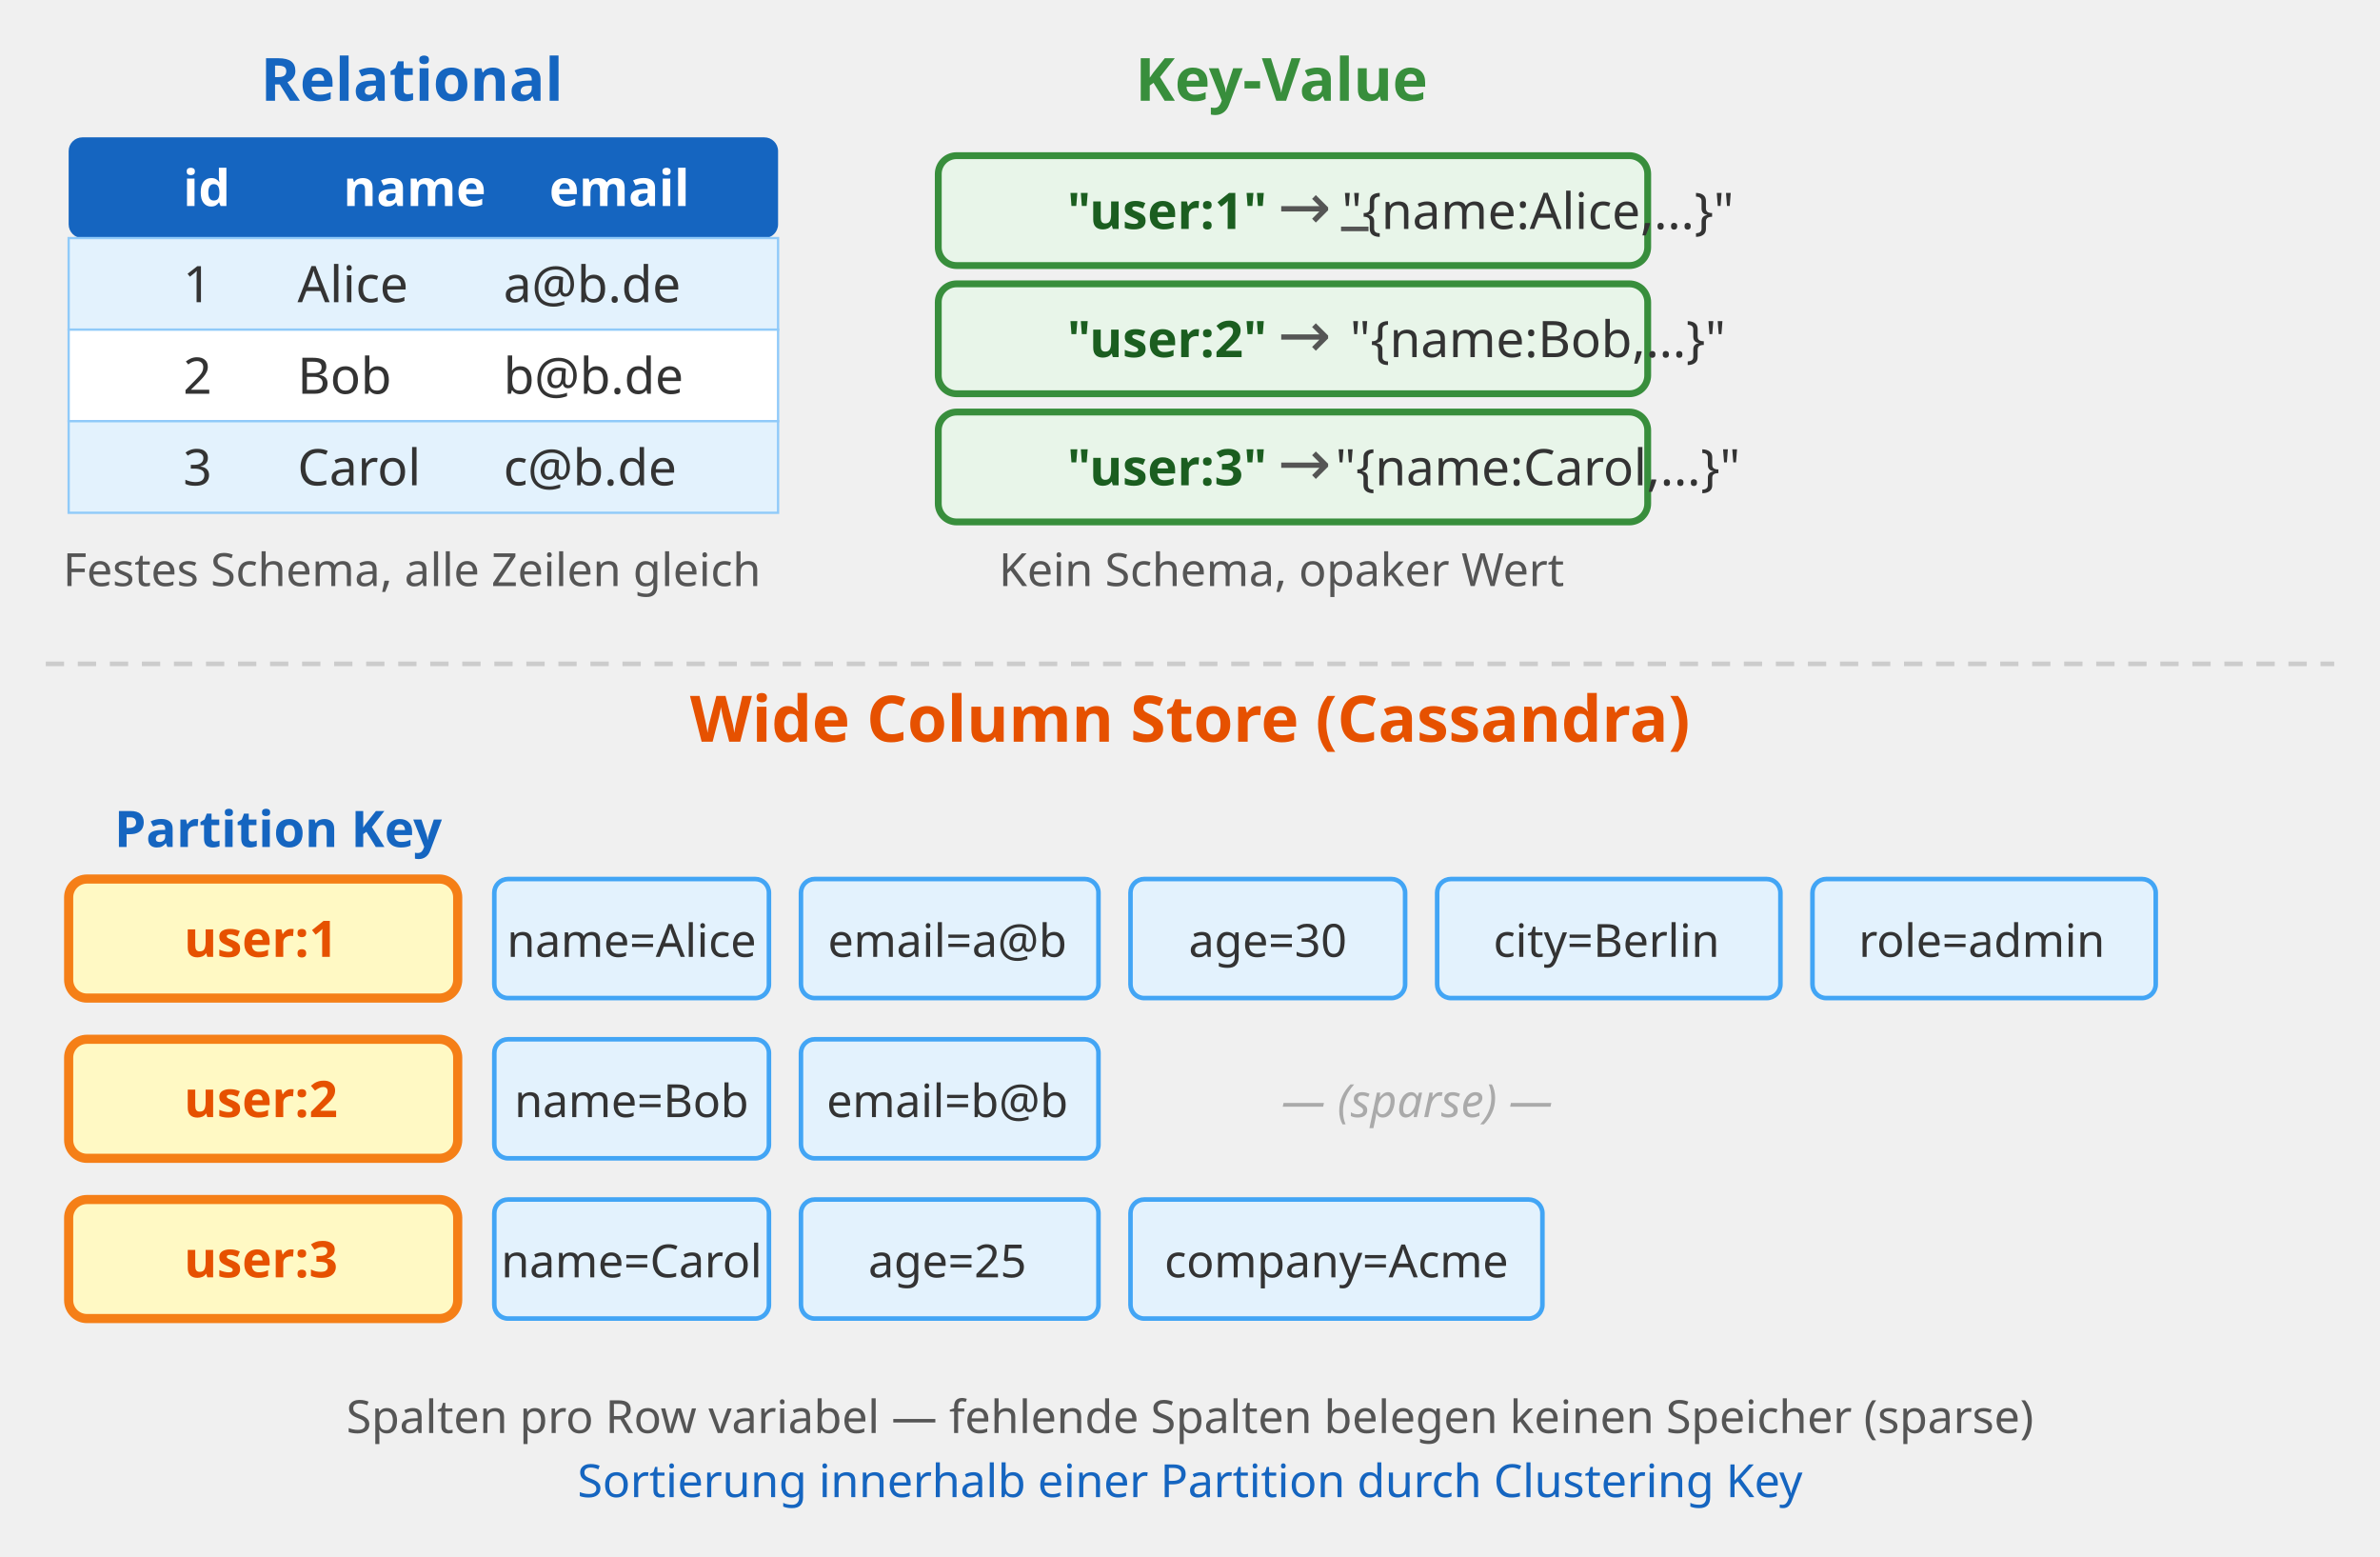
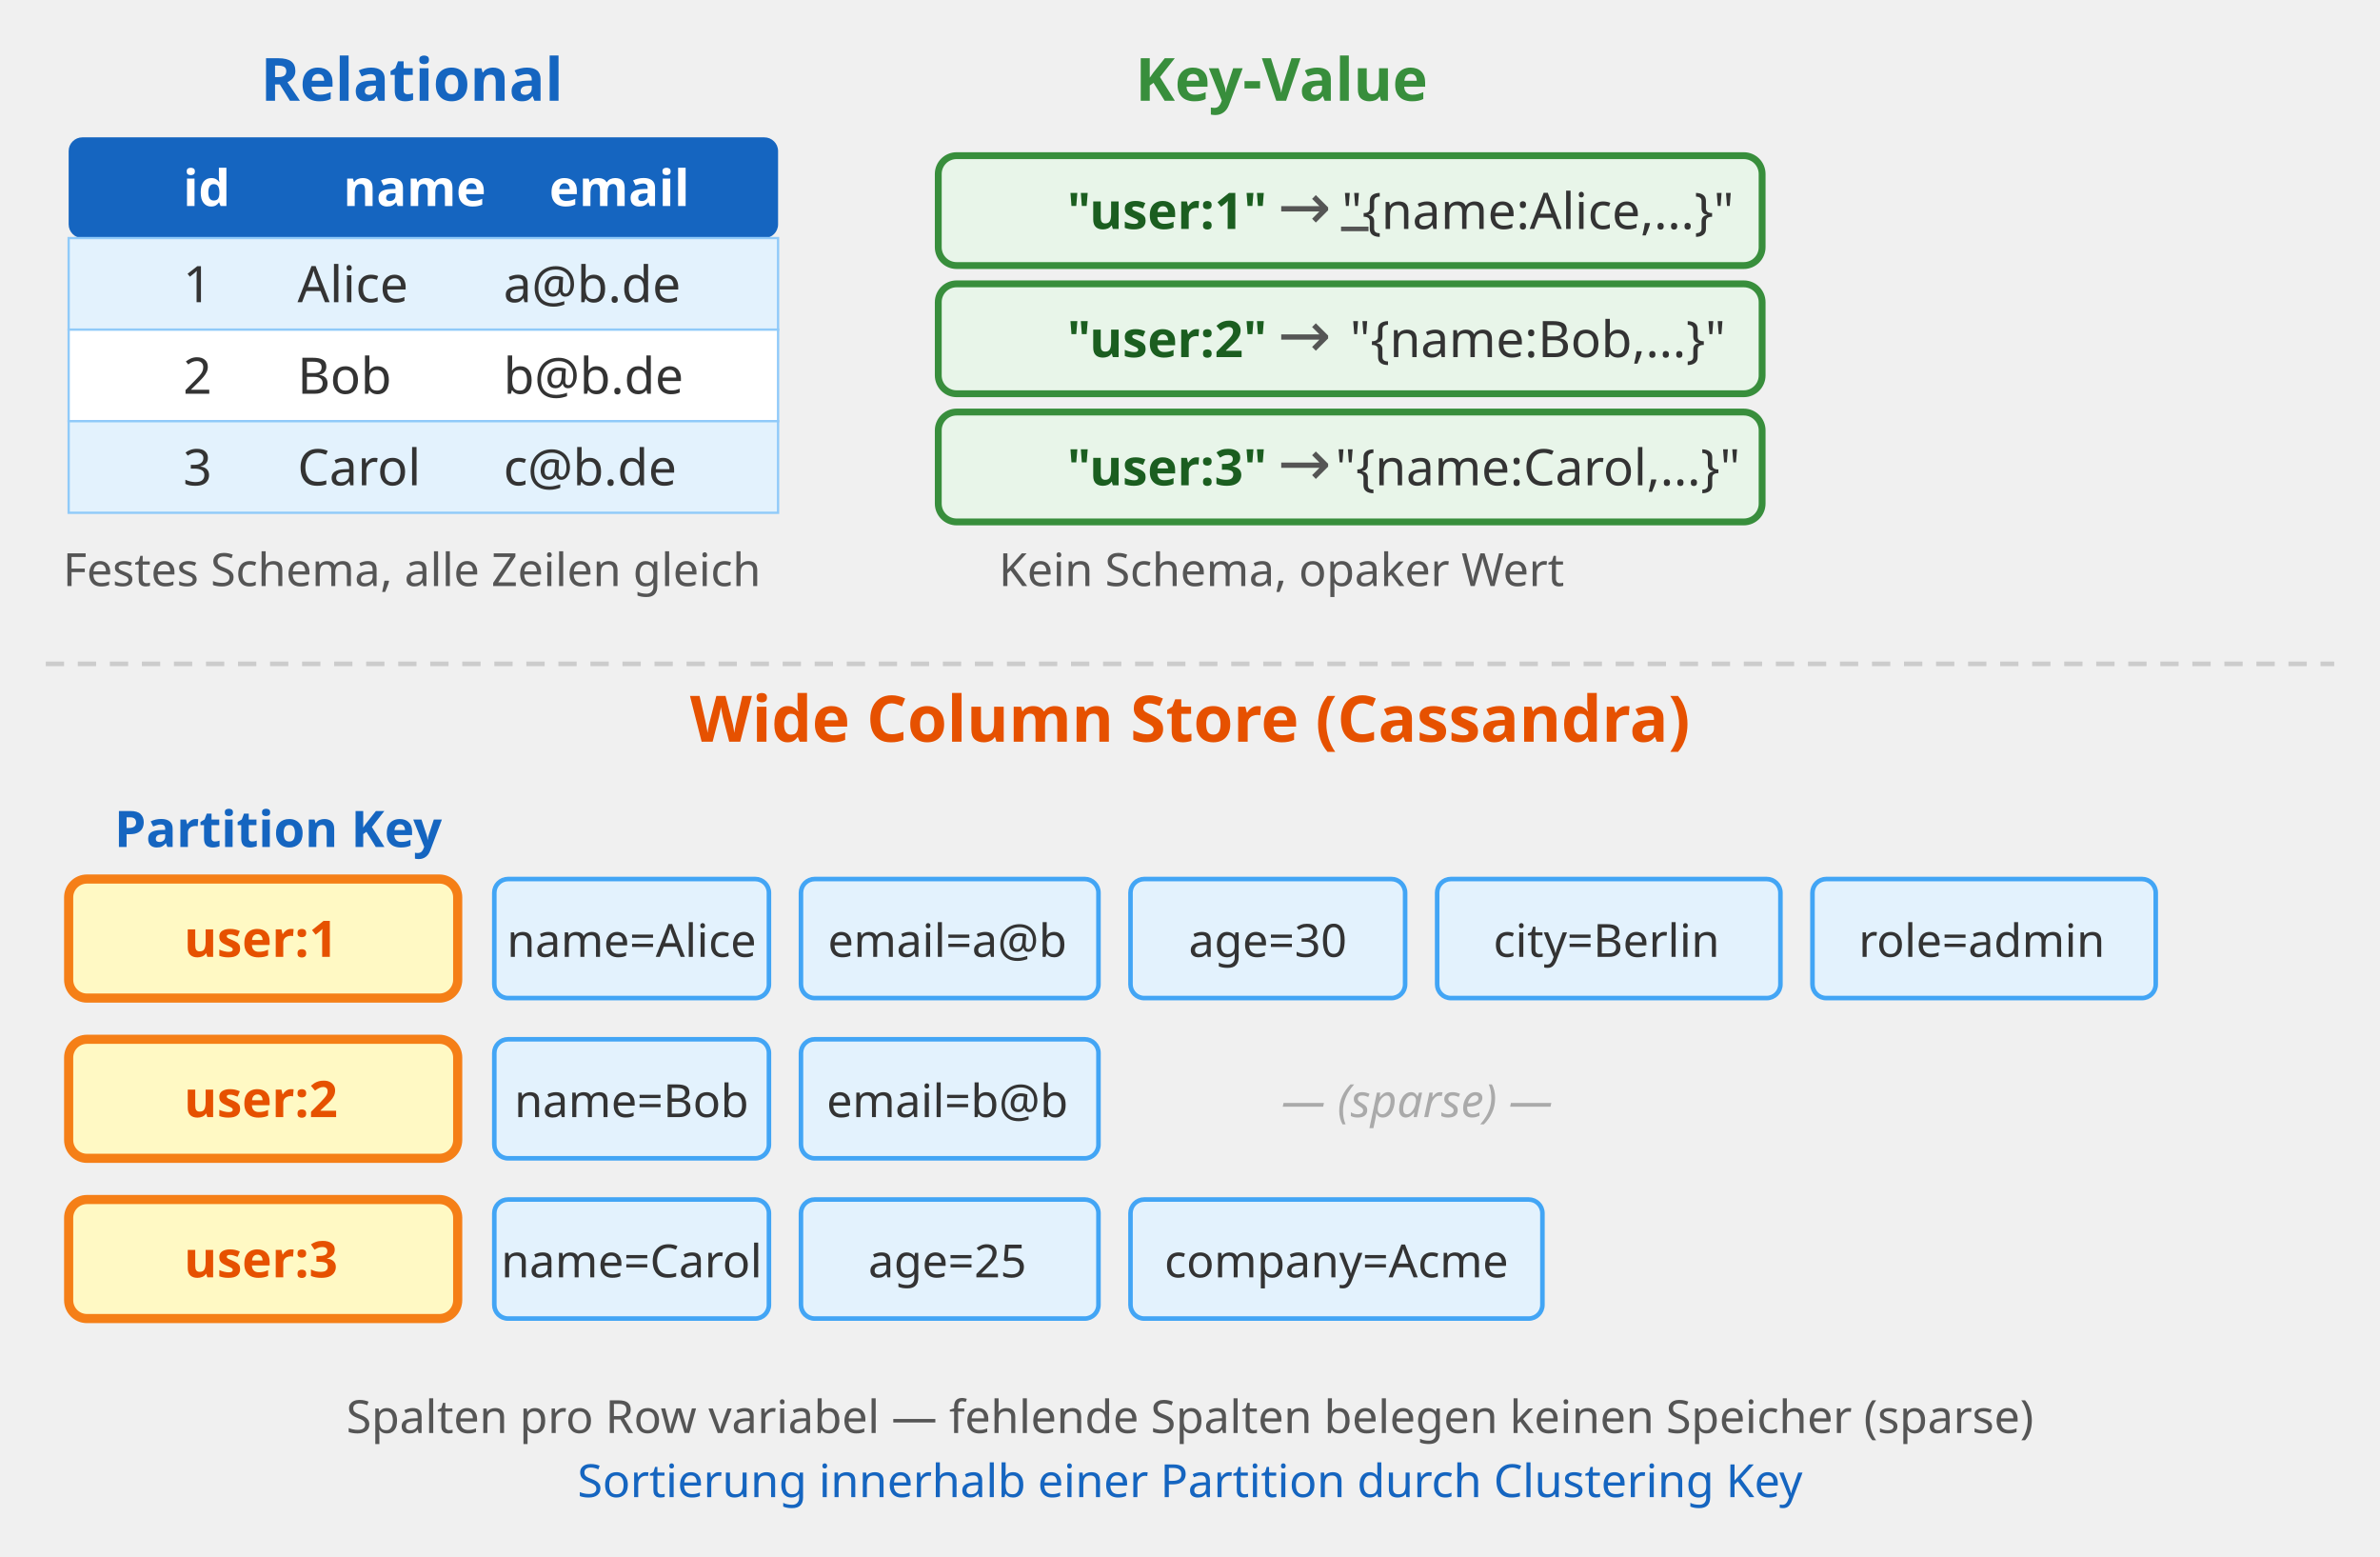
<svg xmlns="http://www.w3.org/2000/svg" viewBox="0 0 520 340" font-family="sans-serif" font-size="12">
  <defs>
    <marker id="arr" markerWidth="10" markerHeight="7" refX="9" refY="3.5" orient="auto">
      <polygon points="0 0, 10 3.5, 0 7" fill="#555" />
    </marker>
  </defs>
  <text x="90" y="22" text-anchor="middle" font-size="13" font-weight="bold" fill="#1565C0">Relational</text>
  <rect x="15" y="30" width="155" height="22" rx="3" fill="#1565C0" />
  <text x="40" y="45" font-size="11" font-weight="bold" fill="white">id</text>
  <text x="75" y="45" font-size="11" font-weight="bold" fill="white">name</text>
  <text x="120" y="45" font-size="11" font-weight="bold" fill="white">email</text>
  <rect x="15" y="52" width="155" height="20" rx="0" fill="#E3F2FD" stroke="#90CAF9" stroke-width="0.5" />
  <text x="40" y="66" font-size="11" fill="#333">1</text>
  <text x="65" y="66" font-size="11" fill="#333">Alice</text>
  <text x="110" y="66" font-size="11" fill="#333">a@b.de</text>
  <rect x="15" y="72" width="155" height="20" rx="0" fill="white" stroke="#90CAF9" stroke-width="0.5" />
  <text x="40" y="86" font-size="11" fill="#333">2</text>
  <text x="65" y="86" font-size="11" fill="#333">Bob</text>
  <text x="110" y="86" font-size="11" fill="#333">b@b.de</text>
  <rect x="15" y="92" width="155" height="20" rx="0" fill="#E3F2FD" stroke="#90CAF9" stroke-width="0.5" />
  <text x="40" y="106" font-size="11" fill="#333">3</text>
  <text x="65" y="106" font-size="11" fill="#333">Carol</text>
  <text x="110" y="106" font-size="11" fill="#333">c@b.de</text>
  <text x="90" y="128" text-anchor="middle" font-size="10" fill="#555">Festes Schema, alle Zeilen gleich</text>
  <text x="280" y="22" text-anchor="middle" font-size="13" font-weight="bold" fill="#388E3C">Key-Value</text>
-   <rect x="205" y="34" width="155" height="24" rx="4" fill="#E8F5E9" stroke="#388E3C" stroke-width="1.5" />
+   <rect x="205" y="34" width="180" height="24" rx="4" fill="#E8F5E9" stroke="#388E3C" stroke-width="1.5" />
  <text x="255" y="50" text-anchor="middle" font-size="11" font-weight="bold" fill="#1B5E20">"user:1"</text>
  <text x="336" y="50" text-anchor="middle" font-size="11" fill="#333">"{name:Alice,...}"</text>
  <line x1="293" y1="50" x2="299" y2="50" stroke="#555" stroke-width="1" />
  <text x="285" y="50" text-anchor="middle" font-size="14" fill="#555">→</text>
-   <rect x="205" y="62" width="155" height="24" rx="4" fill="#E8F5E9" stroke="#388E3C" stroke-width="1.5" />
+   <rect x="205" y="62" width="180" height="24" rx="4" fill="#E8F5E9" stroke="#388E3C" stroke-width="1.5" />
  <text x="255" y="78" text-anchor="middle" font-size="11" font-weight="bold" fill="#1B5E20">"user:2"</text>
  <text x="285" y="78" text-anchor="middle" font-size="14" fill="#555">→</text>
  <text x="336" y="78" text-anchor="middle" font-size="11" fill="#333">"{name:Bob,...}"</text>
-   <rect x="205" y="90" width="155" height="24" rx="4" fill="#E8F5E9" stroke="#388E3C" stroke-width="1.5" />
+   <rect x="205" y="90" width="180" height="24" rx="4" fill="#E8F5E9" stroke="#388E3C" stroke-width="1.5" />
  <text x="255" y="106" text-anchor="middle" font-size="11" font-weight="bold" fill="#1B5E20">"user:3"</text>
  <text x="285" y="106" text-anchor="middle" font-size="14" fill="#555">→</text>
  <text x="336" y="106" text-anchor="middle" font-size="11" fill="#333">"{name:Carol,...}"</text>
  <text x="280" y="128" text-anchor="middle" font-size="10" fill="#555">Kein Schema, opaker Wert</text>
  <line x1="10" y1="145" x2="510" y2="145" stroke="#CCC" stroke-width="1" stroke-dasharray="4,3" />
  <text x="260" y="162" text-anchor="middle" font-size="14" font-weight="bold" fill="#E65100">Wide Column Store (Cassandra)</text>
  <text x="25" y="185" font-size="11" font-weight="bold" fill="#1565C0">Partition Key</text>
  <rect x="15" y="192" width="85" height="26" rx="4" fill="#FFF9C4" stroke="#F57F17" stroke-width="2" />
  <text x="57" y="209" text-anchor="middle" font-size="11" font-weight="bold" fill="#E65100">user:1</text>
  <rect x="108" y="192" width="60" height="26" rx="3" fill="#E3F2FD" stroke="#42A5F5" stroke-width="1" />
  <text x="138" y="209" text-anchor="middle" font-size="10" fill="#333">name=Alice</text>
  <rect x="175" y="192" width="65" height="26" rx="3" fill="#E3F2FD" stroke="#42A5F5" stroke-width="1" />
  <text x="207" y="209" text-anchor="middle" font-size="10" fill="#333">email=a@b</text>
  <rect x="247" y="192" width="60" height="26" rx="3" fill="#E3F2FD" stroke="#42A5F5" stroke-width="1" />
  <text x="277" y="209" text-anchor="middle" font-size="10" fill="#333">age=30</text>
  <rect x="314" y="192" width="75" height="26" rx="3" fill="#E3F2FD" stroke="#42A5F5" stroke-width="1" />
  <text x="351" y="209" text-anchor="middle" font-size="10" fill="#333">city=Berlin</text>
  <rect x="396" y="192" width="75" height="26" rx="3" fill="#E3F2FD" stroke="#42A5F5" stroke-width="1" />
  <text x="433" y="209" text-anchor="middle" font-size="10" fill="#333">role=admin</text>
  <rect x="15" y="227" width="85" height="26" rx="4" fill="#FFF9C4" stroke="#F57F17" stroke-width="2" />
  <text x="57" y="244" text-anchor="middle" font-size="11" font-weight="bold" fill="#E65100">user:2</text>
  <rect x="108" y="227" width="60" height="26" rx="3" fill="#E3F2FD" stroke="#42A5F5" stroke-width="1" />
  <text x="138" y="244" text-anchor="middle" font-size="10" fill="#333">name=Bob</text>
  <rect x="175" y="227" width="65" height="26" rx="3" fill="#E3F2FD" stroke="#42A5F5" stroke-width="1" />
  <text x="207" y="244" text-anchor="middle" font-size="10" fill="#333">email=b@b</text>
  <text x="280" y="244" font-size="10" fill="#AAA" font-style="italic">— (sparse) —</text>
  <rect x="15" y="262" width="85" height="26" rx="4" fill="#FFF9C4" stroke="#F57F17" stroke-width="2" />
  <text x="57" y="279" text-anchor="middle" font-size="11" font-weight="bold" fill="#E65100">user:3</text>
  <rect x="108" y="262" width="60" height="26" rx="3" fill="#E3F2FD" stroke="#42A5F5" stroke-width="1" />
  <text x="138" y="279" text-anchor="middle" font-size="10" fill="#333">name=Carol</text>
  <rect x="175" y="262" width="65" height="26" rx="3" fill="#E3F2FD" stroke="#42A5F5" stroke-width="1" />
  <text x="207" y="279" text-anchor="middle" font-size="10" fill="#333">age=25</text>
  <rect x="247" y="262" width="90" height="26" rx="3" fill="#E3F2FD" stroke="#42A5F5" stroke-width="1" />
  <text x="292" y="279" text-anchor="middle" font-size="10" fill="#333">company=Acme</text>
  <text x="260" y="313" text-anchor="middle" font-size="10" fill="#555">Spalten pro Row variabel — fehlende Spalten belegen keinen Speicher (sparse)</text>
  <text x="260" y="327" text-anchor="middle" font-size="10" fill="#1565C0">Sortierung innerhalb einer Partition durch Clustering Key</text>
</svg>
